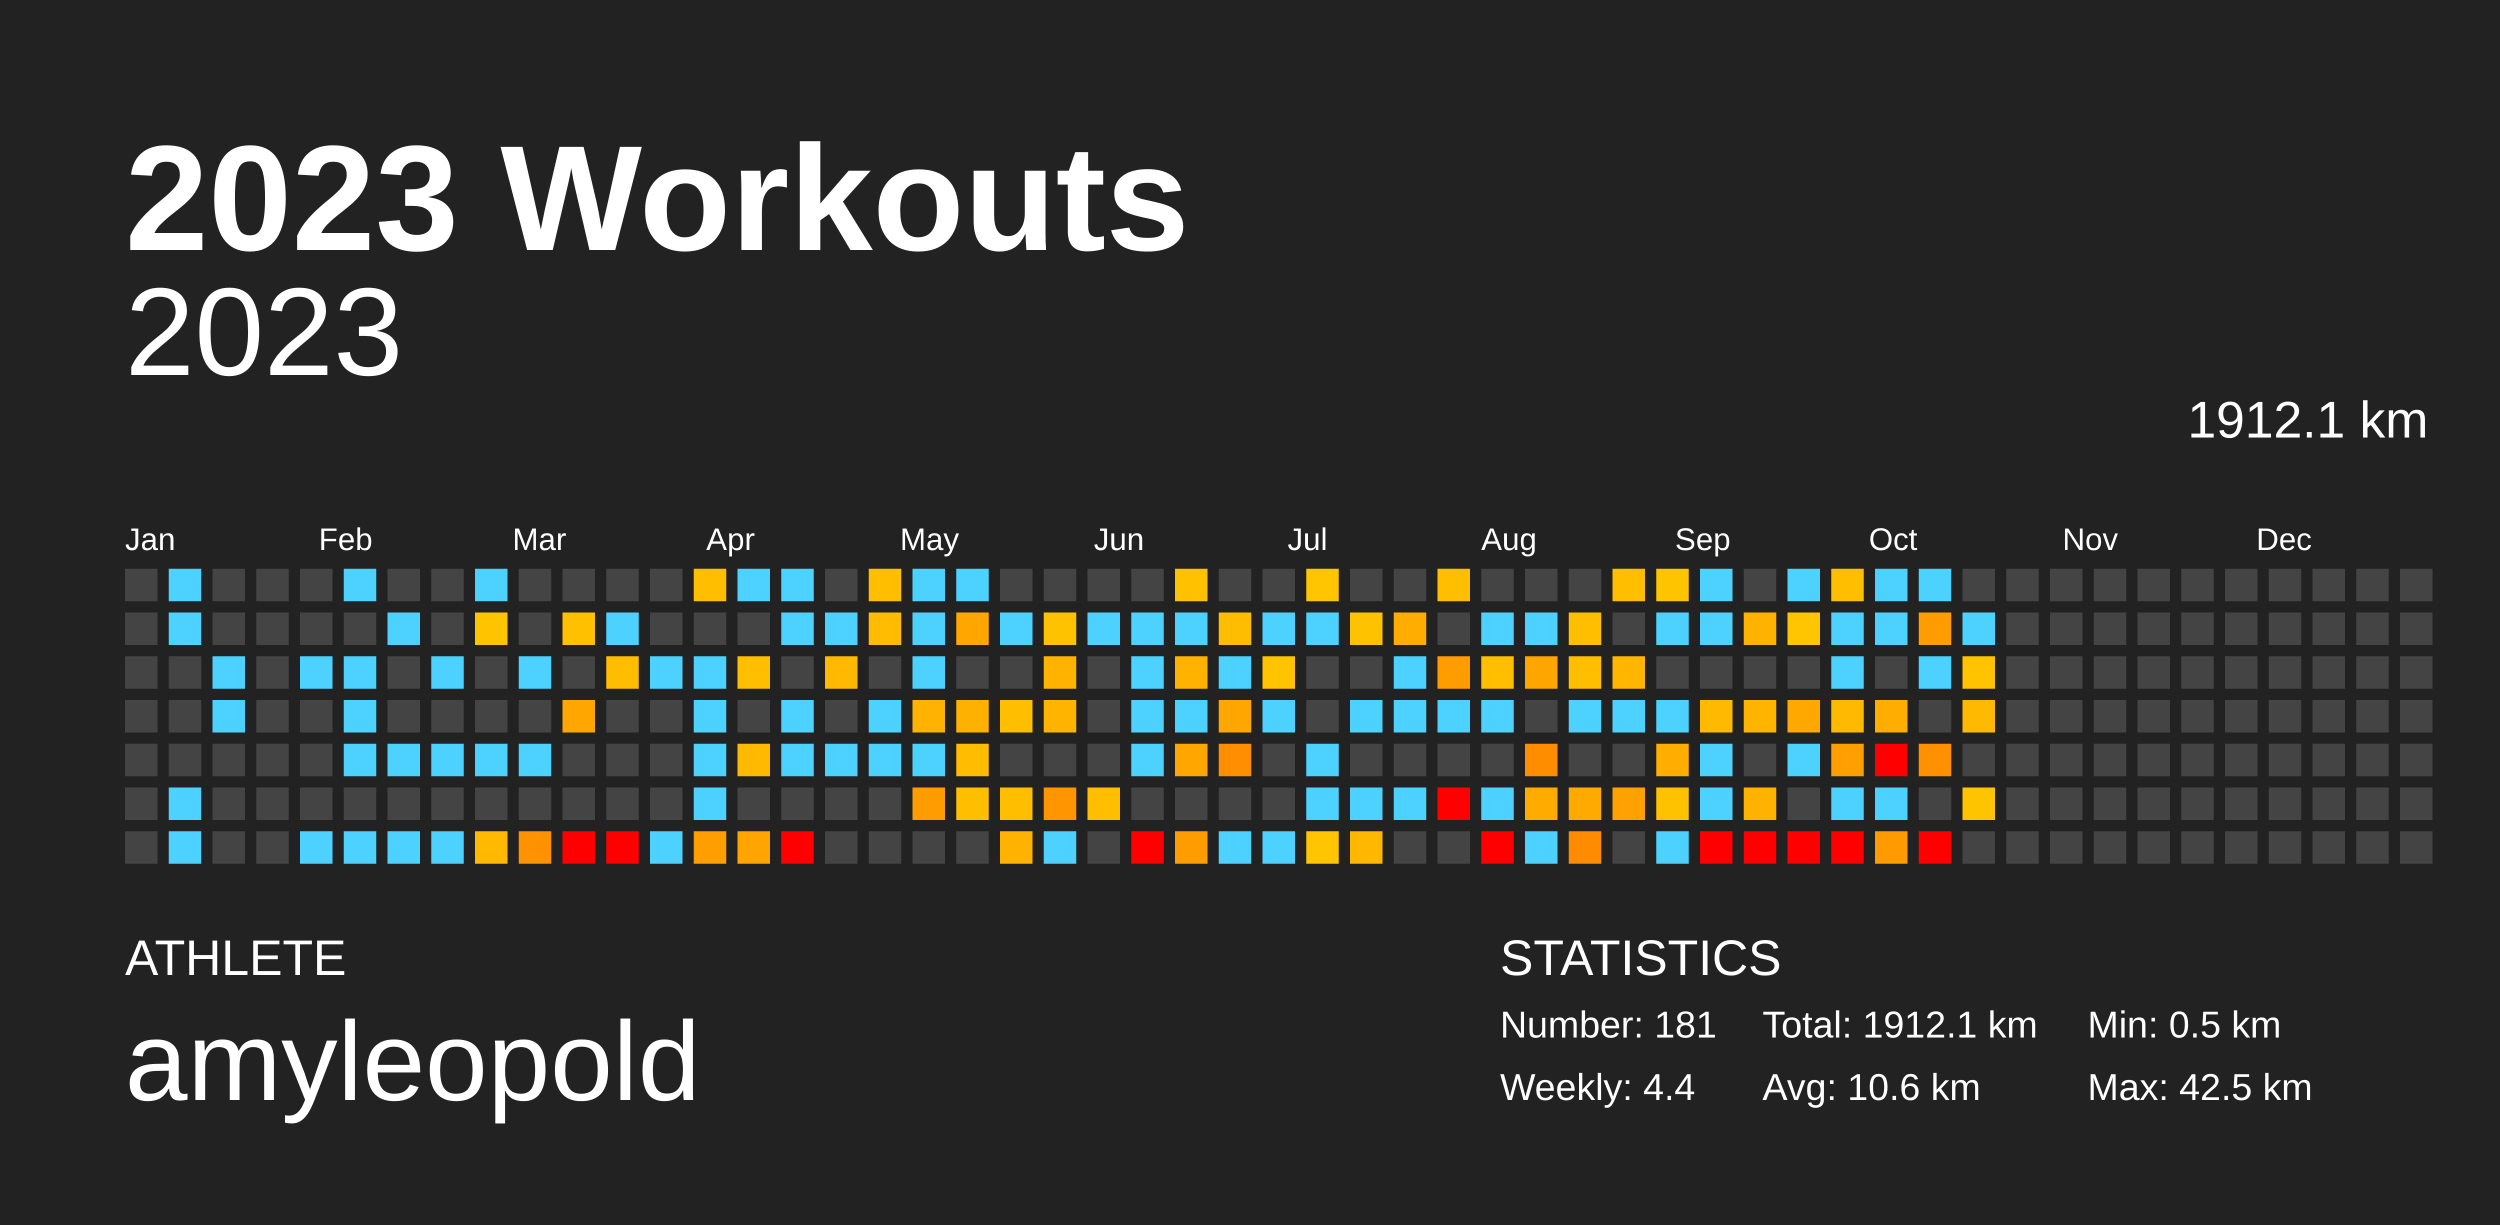
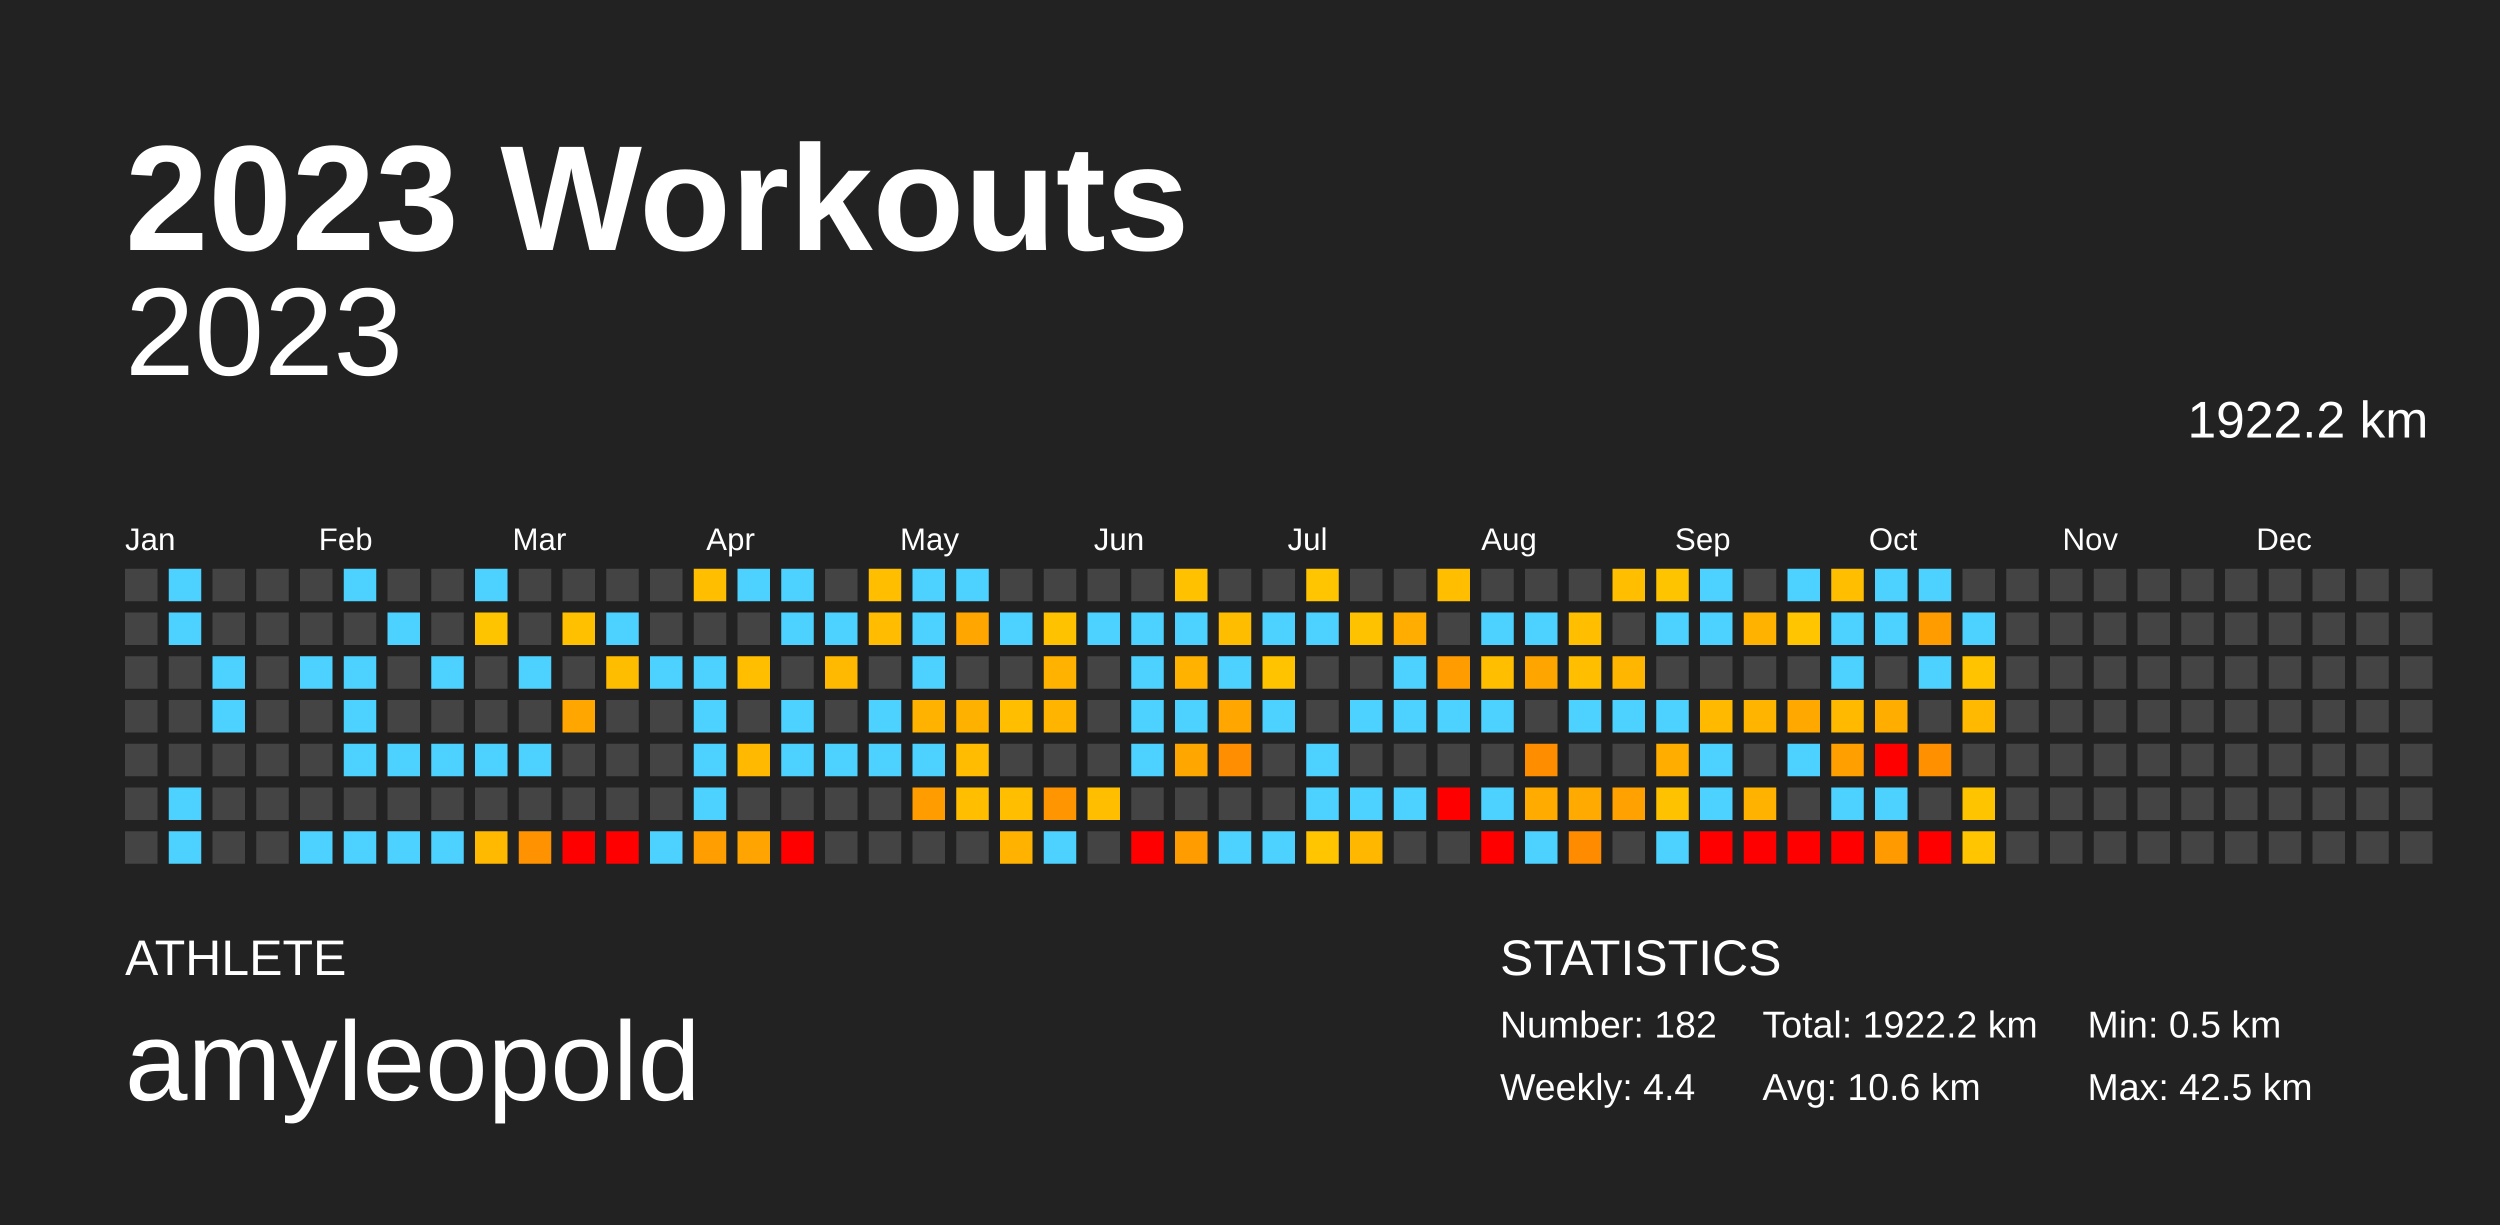
<svg xmlns="http://www.w3.org/2000/svg" baseProfile="full" height="98mm" version="1.1" viewBox="0,0,200,98" width="200mm">
  <defs />
  <rect fill="#222222" height="98" width="200" x="0" y="0" />
  <text fill="#FFFFFF" style="font-size:12px; font-family:Arial; font-weight:bold;" x="10" y="20">2023 Workouts</text>
  <text fill="#FFFFFF" style="font-size:4px; font-family:Arial" x="10" y="78">ATHLETE</text>
  <text fill="#FFFFFF" style="font-size:9px; font-family:Arial" x="10" y="88">amyleopold</text>
  <text fill="#FFFFFF" style="font-size:4px; font-family:Arial" x="120" y="78">STATISTICS</text>
-   <text fill="#FFFFFF" style="font-size:3px; font-family:Arial" x="120" y="83">Number: 181</text>
+   <text fill="#FFFFFF" style="font-size:3px; font-family:Arial" x="120" y="83">Number: 182</text>
  <text fill="#FFFFFF" style="font-size:3px; font-family:Arial" x="120" y="88">Weekly: 4.4</text>
-   <text fill="#FFFFFF" style="font-size:3px; font-family:Arial" x="141" y="83">Total: 1912.1 km</text>
+   <text fill="#FFFFFF" style="font-size:3px; font-family:Arial" x="141" y="83">Total: 1922.2 km</text>
  <text fill="#FFFFFF" style="font-size:3px; font-family:Arial" x="141" y="88">Avg: 10.6 km</text>
  <text fill="#FFFFFF" style="font-size:3px; font-family:Arial" x="167" y="83">Min: 0.5 km</text>
  <text fill="#FFFFFF" style="font-size:3px; font-family:Arial" x="167" y="88">Max: 42.5 km</text>
  <text alignment-baseline="hanging" fill="#FFFFFF" style="font-size:10.0px; font-family:Arial;" x="10" y="30">2023</text>
-   <text alignment-baseline="hanging" fill="#FFFFFF" style="font-size:4.125px; font-family:Arial;" x="175" y="35">1912.1 km</text>
+   <text alignment-baseline="hanging" fill="#FFFFFF" style="font-size:4.125px; font-family:Arial;" x="175" y="35">1922.2 km</text>
  <text fill="#FFFFFF" style="font-size:2.5px; font-family:Arial" x="10.0" y="44">Jan</text>
  <text fill="#FFFFFF" style="font-size:2.5px; font-family:Arial" x="25.5" y="44">Feb</text>
  <text fill="#FFFFFF" style="font-size:2.5px; font-family:Arial" x="41.0" y="44">Mar</text>
  <text fill="#FFFFFF" style="font-size:2.5px; font-family:Arial" x="56.5" y="44">Apr</text>
  <text fill="#FFFFFF" style="font-size:2.5px; font-family:Arial" x="72.0" y="44">May</text>
  <text fill="#FFFFFF" style="font-size:2.5px; font-family:Arial" x="87.5" y="44">Jun</text>
  <text fill="#FFFFFF" style="font-size:2.5px; font-family:Arial" x="103.0" y="44">Jul</text>
  <text fill="#FFFFFF" style="font-size:2.5px; font-family:Arial" x="118.5" y="44">Aug</text>
  <text fill="#FFFFFF" style="font-size:2.5px; font-family:Arial" x="134.0" y="44">Sep</text>
  <text fill="#FFFFFF" style="font-size:2.5px; font-family:Arial" x="149.5" y="44">Oct</text>
  <text fill="#FFFFFF" style="font-size:2.5px; font-family:Arial" x="165.0" y="44">Nov</text>
  <text fill="#FFFFFF" style="font-size:2.5px; font-family:Arial" x="180.5" y="44">Dec</text>
  <rect fill="#444444" height="2.6" width="2.6" x="10.0" y="45.5" />
  <rect fill="#444444" height="2.6" width="2.6" x="10.0" y="49.0" />
  <rect fill="#444444" height="2.6" width="2.6" x="10.0" y="52.5" />
  <rect fill="#444444" height="2.6" width="2.6" x="10.0" y="56.0" />
  <rect fill="#444444" height="2.6" width="2.6" x="10.0" y="59.5" />
  <rect fill="#444444" height="2.6" width="2.6" x="10.0" y="63.0" />
  <rect fill="#444444" height="2.6" width="2.6" x="10.0" y="66.5" />
  <rect fill="#4dd2ff" height="2.6" width="2.6" x="13.5" y="45.5" />
  <rect fill="#4dd2ff" height="2.6" width="2.6" x="13.5" y="49.0" />
  <rect fill="#444444" height="2.6" width="2.6" x="13.5" y="52.5" />
  <rect fill="#444444" height="2.6" width="2.6" x="13.5" y="56.0" />
  <rect fill="#444444" height="2.6" width="2.6" x="13.5" y="59.5" />
  <rect fill="#4dd2ff" height="2.6" width="2.6" x="13.5" y="63.0" />
  <rect fill="#4dd2ff" height="2.6" width="2.6" x="13.5" y="66.5" />
  <rect fill="#444444" height="2.6" width="2.6" x="17.0" y="45.5" />
  <rect fill="#444444" height="2.6" width="2.6" x="17.0" y="49.0" />
  <rect fill="#4dd2ff" height="2.6" width="2.6" x="17.0" y="52.5" />
  <rect fill="#4dd2ff" height="2.6" width="2.6" x="17.0" y="56.0" />
  <rect fill="#444444" height="2.6" width="2.6" x="17.0" y="59.5" />
  <rect fill="#444444" height="2.6" width="2.6" x="17.0" y="63.0" />
  <rect fill="#444444" height="2.6" width="2.6" x="17.0" y="66.5" />
  <rect fill="#444444" height="2.6" width="2.6" x="20.5" y="45.5" />
  <rect fill="#444444" height="2.6" width="2.6" x="20.5" y="49.0" />
  <rect fill="#444444" height="2.6" width="2.6" x="20.5" y="52.5" />
  <rect fill="#444444" height="2.6" width="2.6" x="20.5" y="56.0" />
  <rect fill="#444444" height="2.6" width="2.6" x="20.5" y="59.5" />
  <rect fill="#444444" height="2.6" width="2.6" x="20.5" y="63.0" />
  <rect fill="#444444" height="2.6" width="2.6" x="20.5" y="66.5" />
  <rect fill="#444444" height="2.6" width="2.6" x="24.0" y="45.5" />
  <rect fill="#444444" height="2.6" width="2.6" x="24.0" y="49.0" />
  <rect fill="#4dd2ff" height="2.6" width="2.6" x="24.0" y="52.5" />
  <rect fill="#444444" height="2.6" width="2.6" x="24.0" y="56.0" />
  <rect fill="#444444" height="2.6" width="2.6" x="24.0" y="59.5" />
  <rect fill="#444444" height="2.6" width="2.6" x="24.0" y="63.0" />
  <rect fill="#4dd2ff" height="2.6" width="2.6" x="24.0" y="66.5" />
  <rect fill="#4dd2ff" height="2.6" width="2.6" x="27.5" y="45.5" />
  <rect fill="#444444" height="2.6" width="2.6" x="27.5" y="49.0" />
  <rect fill="#4dd2ff" height="2.6" width="2.6" x="27.5" y="52.5" />
  <rect fill="#4dd2ff" height="2.6" width="2.6" x="27.5" y="56.0" />
  <rect fill="#4dd2ff" height="2.6" width="2.6" x="27.5" y="59.5" />
  <rect fill="#444444" height="2.6" width="2.6" x="27.5" y="63.0" />
  <rect fill="#4dd2ff" height="2.6" width="2.6" x="27.5" y="66.5" />
  <rect fill="#444444" height="2.6" width="2.6" x="31.0" y="45.5" />
  <rect fill="#4dd2ff" height="2.6" width="2.6" x="31.0" y="49.0" />
  <rect fill="#444444" height="2.6" width="2.6" x="31.0" y="52.5" />
  <rect fill="#444444" height="2.6" width="2.6" x="31.0" y="56.0" />
  <rect fill="#4dd2ff" height="2.6" width="2.6" x="31.0" y="59.5" />
  <rect fill="#444444" height="2.6" width="2.6" x="31.0" y="63.0" />
  <rect fill="#4dd2ff" height="2.6" width="2.6" x="31.0" y="66.5" />
  <rect fill="#444444" height="2.6" width="2.6" x="34.5" y="45.5" />
  <rect fill="#444444" height="2.6" width="2.6" x="34.5" y="49.0" />
  <rect fill="#4dd2ff" height="2.6" width="2.6" x="34.5" y="52.5" />
  <rect fill="#444444" height="2.6" width="2.6" x="34.5" y="56.0" />
  <rect fill="#4dd2ff" height="2.6" width="2.6" x="34.5" y="59.5" />
  <rect fill="#444444" height="2.6" width="2.6" x="34.5" y="63.0" />
  <rect fill="#4dd2ff" height="2.6" width="2.6" x="34.5" y="66.5" />
  <rect fill="#4dd2ff" height="2.6" width="2.6" x="38.0" y="45.5" />
  <rect fill="#ffc400" height="2.6" width="2.6" x="38.0" y="49.0" />
  <rect fill="#444444" height="2.6" width="2.6" x="38.0" y="52.5" />
  <rect fill="#444444" height="2.6" width="2.6" x="38.0" y="56.0" />
  <rect fill="#4dd2ff" height="2.6" width="2.6" x="38.0" y="59.5" />
  <rect fill="#444444" height="2.6" width="2.6" x="38.0" y="63.0" />
  <rect fill="#ffb900" height="2.6" width="2.6" x="38.0" y="66.5" />
  <rect fill="#444444" height="2.6" width="2.6" x="41.5" y="45.5" />
  <rect fill="#444444" height="2.6" width="2.6" x="41.5" y="49.0" />
  <rect fill="#4dd2ff" height="2.6" width="2.6" x="41.5" y="52.5" />
  <rect fill="#444444" height="2.6" width="2.6" x="41.5" y="56.0" />
  <rect fill="#4dd2ff" height="2.6" width="2.6" x="41.5" y="59.5" />
  <rect fill="#444444" height="2.6" width="2.6" x="41.5" y="63.0" />
  <rect fill="#ff9200" height="2.6" width="2.6" x="41.5" y="66.5" />
  <rect fill="#444444" height="2.6" width="2.6" x="45.0" y="45.5" />
  <rect fill="#ffc000" height="2.6" width="2.6" x="45.0" y="49.0" />
  <rect fill="#444444" height="2.6" width="2.6" x="45.0" y="52.5" />
  <rect fill="#ffa700" height="2.6" width="2.6" x="45.0" y="56.0" />
  <rect fill="#444444" height="2.6" width="2.6" x="45.0" y="59.5" />
  <rect fill="#444444" height="2.6" width="2.6" x="45.0" y="63.0" />
  <rect fill="red" height="2.6" width="2.6" x="45.0" y="66.5" />
  <rect fill="#444444" height="2.6" width="2.6" x="48.5" y="45.5" />
  <rect fill="#4dd2ff" height="2.6" width="2.6" x="48.5" y="49.0" />
  <rect fill="#ffbd00" height="2.6" width="2.6" x="48.5" y="52.5" />
  <rect fill="#444444" height="2.6" width="2.6" x="48.5" y="56.0" />
  <rect fill="#444444" height="2.6" width="2.6" x="48.5" y="59.5" />
  <rect fill="#444444" height="2.6" width="2.6" x="48.5" y="63.0" />
  <rect fill="red" height="2.6" width="2.6" x="48.5" y="66.5" />
  <rect fill="#444444" height="2.6" width="2.6" x="52.0" y="45.5" />
  <rect fill="#444444" height="2.6" width="2.6" x="52.0" y="49.0" />
  <rect fill="#4dd2ff" height="2.6" width="2.6" x="52.0" y="52.5" />
  <rect fill="#444444" height="2.6" width="2.6" x="52.0" y="56.0" />
  <rect fill="#444444" height="2.6" width="2.6" x="52.0" y="59.5" />
  <rect fill="#444444" height="2.6" width="2.6" x="52.0" y="63.0" />
  <rect fill="#4dd2ff" height="2.6" width="2.6" x="52.0" y="66.5" />
  <rect fill="#ffbf00" height="2.6" width="2.6" x="55.5" y="45.5" />
  <rect fill="#444444" height="2.6" width="2.6" x="55.5" y="49.0" />
  <rect fill="#4dd2ff" height="2.6" width="2.6" x="55.5" y="52.5" />
  <rect fill="#4dd2ff" height="2.6" width="2.6" x="55.5" y="56.0" />
  <rect fill="#4dd2ff" height="2.6" width="2.6" x="55.5" y="59.5" />
  <rect fill="#4dd2ff" height="2.6" width="2.6" x="55.5" y="63.0" />
  <rect fill="#ff9e00" height="2.6" width="2.6" x="55.5" y="66.5" />
  <rect fill="#4dd2ff" height="2.6" width="2.6" x="59.0" y="45.5" />
  <rect fill="#444444" height="2.6" width="2.6" x="59.0" y="49.0" />
  <rect fill="#ffbf00" height="2.6" width="2.6" x="59.0" y="52.5" />
  <rect fill="#444444" height="2.6" width="2.6" x="59.0" y="56.0" />
  <rect fill="#ffb900" height="2.6" width="2.6" x="59.0" y="59.5" />
  <rect fill="#444444" height="2.6" width="2.6" x="59.0" y="63.0" />
  <rect fill="#ffa400" height="2.6" width="2.6" x="59.0" y="66.5" />
  <rect fill="#4dd2ff" height="2.6" width="2.6" x="62.5" y="45.5" />
  <rect fill="#4dd2ff" height="2.6" width="2.6" x="62.5" y="49.0" />
  <rect fill="#444444" height="2.6" width="2.6" x="62.5" y="52.5" />
  <rect fill="#4dd2ff" height="2.6" width="2.6" x="62.5" y="56.0" />
  <rect fill="#4dd2ff" height="2.6" width="2.6" x="62.5" y="59.5" />
  <rect fill="#444444" height="2.6" width="2.6" x="62.5" y="63.0" />
  <rect fill="red" height="2.6" width="2.6" x="62.5" y="66.5" />
  <rect fill="#444444" height="2.6" width="2.6" x="66.0" y="45.5" />
  <rect fill="#4dd2ff" height="2.6" width="2.6" x="66.0" y="49.0" />
  <rect fill="#ffb900" height="2.6" width="2.6" x="66.0" y="52.5" />
  <rect fill="#444444" height="2.6" width="2.6" x="66.0" y="56.0" />
  <rect fill="#4dd2ff" height="2.6" width="2.6" x="66.0" y="59.5" />
  <rect fill="#444444" height="2.6" width="2.6" x="66.0" y="63.0" />
  <rect fill="#444444" height="2.6" width="2.6" x="66.0" y="66.5" />
  <rect fill="#ffbf00" height="2.6" width="2.6" x="69.5" y="45.5" />
  <rect fill="#ffbc00" height="2.6" width="2.6" x="69.5" y="49.0" />
  <rect fill="#444444" height="2.6" width="2.6" x="69.5" y="52.5" />
  <rect fill="#4dd2ff" height="2.6" width="2.6" x="69.5" y="56.0" />
  <rect fill="#4dd2ff" height="2.6" width="2.6" x="69.5" y="59.5" />
  <rect fill="#444444" height="2.6" width="2.6" x="69.5" y="63.0" />
  <rect fill="#444444" height="2.6" width="2.6" x="69.5" y="66.5" />
  <rect fill="#4dd2ff" height="2.6" width="2.6" x="73.0" y="45.5" />
  <rect fill="#4dd2ff" height="2.6" width="2.6" x="73.0" y="49.0" />
  <rect fill="#4dd2ff" height="2.6" width="2.6" x="73.0" y="52.5" />
  <rect fill="#ffb300" height="2.6" width="2.6" x="73.0" y="56.0" />
  <rect fill="#4dd2ff" height="2.6" width="2.6" x="73.0" y="59.5" />
  <rect fill="#ff9c00" height="2.6" width="2.6" x="73.0" y="63.0" />
  <rect fill="#444444" height="2.6" width="2.6" x="73.0" y="66.5" />
  <rect fill="#4dd2ff" height="2.6" width="2.6" x="76.5" y="45.5" />
  <rect fill="#ffa700" height="2.6" width="2.6" x="76.5" y="49.0" />
  <rect fill="#444444" height="2.6" width="2.6" x="76.5" y="52.5" />
  <rect fill="#ffb100" height="2.6" width="2.6" x="76.5" y="56.0" />
  <rect fill="#ffbc00" height="2.6" width="2.6" x="76.5" y="59.5" />
  <rect fill="#ffbf00" height="2.6" width="2.6" x="76.5" y="63.0" />
  <rect fill="#444444" height="2.6" width="2.6" x="76.5" y="66.5" />
  <rect fill="#444444" height="2.6" width="2.6" x="80.0" y="45.5" />
  <rect fill="#4dd2ff" height="2.6" width="2.6" x="80.0" y="49.0" />
  <rect fill="#444444" height="2.6" width="2.6" x="80.0" y="52.5" />
  <rect fill="#ffbf00" height="2.6" width="2.6" x="80.0" y="56.0" />
  <rect fill="#444444" height="2.6" width="2.6" x="80.0" y="59.5" />
  <rect fill="#ffbe00" height="2.6" width="2.6" x="80.0" y="63.0" />
  <rect fill="#ffb300" height="2.6" width="2.6" x="80.0" y="66.5" />
  <rect fill="#444444" height="2.6" width="2.6" x="83.5" y="45.5" />
  <rect fill="#ffc200" height="2.6" width="2.6" x="83.5" y="49.0" />
  <rect fill="#ffb300" height="2.6" width="2.6" x="83.5" y="52.5" />
  <rect fill="#ffb500" height="2.6" width="2.6" x="83.5" y="56.0" />
  <rect fill="#444444" height="2.6" width="2.6" x="83.5" y="59.5" />
  <rect fill="#ff9500" height="2.6" width="2.6" x="83.5" y="63.0" />
  <rect fill="#4dd2ff" height="2.6" width="2.6" x="83.5" y="66.5" />
  <rect fill="#444444" height="2.6" width="2.6" x="87.0" y="45.5" />
  <rect fill="#4dd2ff" height="2.6" width="2.6" x="87.0" y="49.0" />
  <rect fill="#444444" height="2.6" width="2.6" x="87.0" y="52.5" />
  <rect fill="#444444" height="2.6" width="2.6" x="87.0" y="56.0" />
  <rect fill="#444444" height="2.6" width="2.6" x="87.0" y="59.5" />
  <rect fill="#ffbe00" height="2.6" width="2.6" x="87.0" y="63.0" />
  <rect fill="#444444" height="2.6" width="2.6" x="87.0" y="66.5" />
  <rect fill="#444444" height="2.6" width="2.6" x="90.5" y="45.5" />
  <rect fill="#4dd2ff" height="2.6" width="2.6" x="90.5" y="49.0" />
  <rect fill="#4dd2ff" height="2.6" width="2.6" x="90.5" y="52.5" />
  <rect fill="#4dd2ff" height="2.6" width="2.6" x="90.5" y="56.0" />
  <rect fill="#4dd2ff" height="2.6" width="2.6" x="90.5" y="59.5" />
  <rect fill="#444444" height="2.6" width="2.6" x="90.5" y="63.0" />
  <rect fill="red" height="2.6" width="2.6" x="90.5" y="66.5" />
  <rect fill="#ffc100" height="2.6" width="2.6" x="94.0" y="45.5" />
  <rect fill="#4dd2ff" height="2.6" width="2.6" x="94.0" y="49.0" />
  <rect fill="#ffb300" height="2.6" width="2.6" x="94.0" y="52.5" />
  <rect fill="#4dd2ff" height="2.6" width="2.6" x="94.0" y="56.0" />
  <rect fill="#ffa700" height="2.6" width="2.6" x="94.0" y="59.5" />
  <rect fill="#444444" height="2.6" width="2.6" x="94.0" y="63.0" />
  <rect fill="#ff9d00" height="2.6" width="2.6" x="94.0" y="66.5" />
  <rect fill="#444444" height="2.6" width="2.6" x="97.5" y="45.5" />
  <rect fill="#ffbd00" height="2.6" width="2.6" x="97.5" y="49.0" />
  <rect fill="#4dd2ff" height="2.6" width="2.6" x="97.5" y="52.5" />
  <rect fill="#ffa600" height="2.6" width="2.6" x="97.5" y="56.0" />
  <rect fill="#ff8f00" height="2.6" width="2.6" x="97.5" y="59.5" />
  <rect fill="#444444" height="2.6" width="2.6" x="97.5" y="63.0" />
  <rect fill="#4dd2ff" height="2.6" width="2.6" x="97.5" y="66.5" />
  <rect fill="#444444" height="2.6" width="2.6" x="101.0" y="45.5" />
  <rect fill="#4dd2ff" height="2.6" width="2.6" x="101.0" y="49.0" />
  <rect fill="#ffc300" height="2.6" width="2.6" x="101.0" y="52.5" />
  <rect fill="#4dd2ff" height="2.6" width="2.6" x="101.0" y="56.0" />
  <rect fill="#444444" height="2.6" width="2.6" x="101.0" y="59.5" />
  <rect fill="#444444" height="2.6" width="2.6" x="101.0" y="63.0" />
  <rect fill="#4dd2ff" height="2.6" width="2.6" x="101.0" y="66.5" />
  <rect fill="#ffc500" height="2.6" width="2.6" x="104.5" y="45.5" />
  <rect fill="#4dd2ff" height="2.6" width="2.6" x="104.5" y="49.0" />
  <rect fill="#444444" height="2.6" width="2.6" x="104.5" y="52.5" />
  <rect fill="#444444" height="2.6" width="2.6" x="104.5" y="56.0" />
  <rect fill="#4dd2ff" height="2.6" width="2.6" x="104.5" y="59.5" />
  <rect fill="#4dd2ff" height="2.6" width="2.6" x="104.5" y="63.0" />
  <rect fill="#ffc500" height="2.6" width="2.6" x="104.5" y="66.5" />
  <rect fill="#444444" height="2.6" width="2.6" x="108.0" y="45.5" />
  <rect fill="#ffc200" height="2.6" width="2.6" x="108.0" y="49.0" />
  <rect fill="#444444" height="2.6" width="2.6" x="108.0" y="52.5" />
  <rect fill="#4dd2ff" height="2.6" width="2.6" x="108.0" y="56.0" />
  <rect fill="#444444" height="2.6" width="2.6" x="108.0" y="59.5" />
  <rect fill="#4dd2ff" height="2.6" width="2.6" x="108.0" y="63.0" />
  <rect fill="#ffb700" height="2.6" width="2.6" x="108.0" y="66.5" />
  <rect fill="#444444" height="2.6" width="2.6" x="111.5" y="45.5" />
  <rect fill="#ffad00" height="2.6" width="2.6" x="111.5" y="49.0" />
  <rect fill="#4dd2ff" height="2.6" width="2.6" x="111.5" y="52.5" />
  <rect fill="#4dd2ff" height="2.6" width="2.6" x="111.5" y="56.0" />
  <rect fill="#444444" height="2.6" width="2.6" x="111.5" y="59.5" />
  <rect fill="#4dd2ff" height="2.6" width="2.6" x="111.5" y="63.0" />
  <rect fill="#444444" height="2.6" width="2.6" x="111.5" y="66.5" />
  <rect fill="#ffbf00" height="2.6" width="2.6" x="115.0" y="45.5" />
  <rect fill="#444444" height="2.6" width="2.6" x="115.0" y="49.0" />
  <rect fill="#ff9d00" height="2.6" width="2.6" x="115.0" y="52.5" />
  <rect fill="#4dd2ff" height="2.6" width="2.6" x="115.0" y="56.0" />
  <rect fill="#444444" height="2.6" width="2.6" x="115.0" y="59.5" />
  <rect fill="red" height="2.6" width="2.6" x="115.0" y="63.0" />
  <rect fill="#444444" height="2.6" width="2.6" x="115.0" y="66.5" />
  <rect fill="#444444" height="2.6" width="2.6" x="118.5" y="45.5" />
  <rect fill="#4dd2ff" height="2.6" width="2.6" x="118.5" y="49.0" />
  <rect fill="#ffbe00" height="2.6" width="2.6" x="118.5" y="52.5" />
  <rect fill="#4dd2ff" height="2.6" width="2.6" x="118.5" y="56.0" />
  <rect fill="#444444" height="2.6" width="2.6" x="118.5" y="59.5" />
  <rect fill="#4dd2ff" height="2.6" width="2.6" x="118.5" y="63.0" />
  <rect fill="red" height="2.6" width="2.6" x="118.5" y="66.5" />
  <rect fill="#444444" height="2.6" width="2.6" x="122.0" y="45.5" />
  <rect fill="#4dd2ff" height="2.6" width="2.6" x="122.0" y="49.0" />
  <rect fill="#ffa500" height="2.6" width="2.6" x="122.0" y="52.5" />
  <rect fill="#444444" height="2.6" width="2.6" x="122.0" y="56.0" />
  <rect fill="#ff8d00" height="2.6" width="2.6" x="122.0" y="59.5" />
  <rect fill="#ffab00" height="2.6" width="2.6" x="122.0" y="63.0" />
  <rect fill="#4dd2ff" height="2.6" width="2.6" x="122.0" y="66.5" />
  <rect fill="#444444" height="2.6" width="2.6" x="125.5" y="45.5" />
  <rect fill="#ffbe00" height="2.6" width="2.6" x="125.5" y="49.0" />
  <rect fill="#ffbf00" height="2.6" width="2.6" x="125.5" y="52.5" />
  <rect fill="#4dd2ff" height="2.6" width="2.6" x="125.5" y="56.0" />
  <rect fill="#444444" height="2.6" width="2.6" x="125.5" y="59.5" />
  <rect fill="#ffaa00" height="2.6" width="2.6" x="125.5" y="63.0" />
  <rect fill="#ff8c00" height="2.6" width="2.6" x="125.5" y="66.5" />
  <rect fill="#ffbe00" height="2.6" width="2.6" x="129.0" y="45.5" />
  <rect fill="#444444" height="2.6" width="2.6" x="129.0" y="49.0" />
  <rect fill="#ffb600" height="2.6" width="2.6" x="129.0" y="52.5" />
  <rect fill="#4dd2ff" height="2.6" width="2.6" x="129.0" y="56.0" />
  <rect fill="#444444" height="2.6" width="2.6" x="129.0" y="59.5" />
  <rect fill="#ffa100" height="2.6" width="2.6" x="129.0" y="63.0" />
  <rect fill="#444444" height="2.6" width="2.6" x="129.0" y="66.5" />
  <rect fill="#ffc400" height="2.6" width="2.6" x="132.5" y="45.5" />
  <rect fill="#4dd2ff" height="2.6" width="2.6" x="132.5" y="49.0" />
  <rect fill="#444444" height="2.6" width="2.6" x="132.5" y="52.5" />
  <rect fill="#4dd2ff" height="2.6" width="2.6" x="132.5" y="56.0" />
  <rect fill="#ffae00" height="2.6" width="2.6" x="132.5" y="59.5" />
  <rect fill="#ffc200" height="2.6" width="2.6" x="132.5" y="63.0" />
  <rect fill="#4dd2ff" height="2.6" width="2.6" x="132.5" y="66.5" />
  <rect fill="#4dd2ff" height="2.6" width="2.6" x="136.0" y="45.5" />
  <rect fill="#4dd2ff" height="2.6" width="2.6" x="136.0" y="49.0" />
  <rect fill="#444444" height="2.6" width="2.6" x="136.0" y="52.5" />
  <rect fill="#ffba00" height="2.6" width="2.6" x="136.0" y="56.0" />
  <rect fill="#4dd2ff" height="2.6" width="2.6" x="136.0" y="59.5" />
  <rect fill="#4dd2ff" height="2.6" width="2.6" x="136.0" y="63.0" />
  <rect fill="red" height="2.6" width="2.6" x="136.0" y="66.5" />
  <rect fill="#444444" height="2.6" width="2.6" x="139.5" y="45.5" />
  <rect fill="#ffb300" height="2.6" width="2.6" x="139.5" y="49.0" />
  <rect fill="#444444" height="2.6" width="2.6" x="139.5" y="52.5" />
  <rect fill="#ffb500" height="2.6" width="2.6" x="139.5" y="56.0" />
  <rect fill="#444444" height="2.6" width="2.6" x="139.5" y="59.5" />
  <rect fill="#ffb200" height="2.6" width="2.6" x="139.5" y="63.0" />
  <rect fill="red" height="2.6" width="2.6" x="139.5" y="66.5" />
  <rect fill="#4dd2ff" height="2.6" width="2.6" x="143.0" y="45.5" />
  <rect fill="#ffc500" height="2.6" width="2.6" x="143.0" y="49.0" />
  <rect fill="#444444" height="2.6" width="2.6" x="143.0" y="52.5" />
  <rect fill="#ffa800" height="2.6" width="2.6" x="143.0" y="56.0" />
  <rect fill="#4dd2ff" height="2.6" width="2.6" x="143.0" y="59.5" />
  <rect fill="#444444" height="2.6" width="2.6" x="143.0" y="63.0" />
  <rect fill="red" height="2.6" width="2.6" x="143.0" y="66.5" />
  <rect fill="#ffbf00" height="2.6" width="2.6" x="146.5" y="45.5" />
  <rect fill="#4dd2ff" height="2.6" width="2.6" x="146.5" y="49.0" />
  <rect fill="#4dd2ff" height="2.6" width="2.6" x="146.5" y="52.5" />
  <rect fill="#ffba00" height="2.6" width="2.6" x="146.5" y="56.0" />
  <rect fill="#ffa000" height="2.6" width="2.6" x="146.5" y="59.5" />
  <rect fill="#4dd2ff" height="2.6" width="2.6" x="146.5" y="63.0" />
  <rect fill="red" height="2.6" width="2.6" x="146.5" y="66.5" />
  <rect fill="#4dd2ff" height="2.6" width="2.6" x="150.0" y="45.5" />
  <rect fill="#4dd2ff" height="2.6" width="2.6" x="150.0" y="49.0" />
  <rect fill="#444444" height="2.6" width="2.6" x="150.0" y="52.5" />
  <rect fill="#ffae00" height="2.6" width="2.6" x="150.0" y="56.0" />
  <rect fill="red" height="2.6" width="2.6" x="150.0" y="59.5" />
  <rect fill="#4dd2ff" height="2.6" width="2.6" x="150.0" y="63.0" />
  <rect fill="#ff9b00" height="2.6" width="2.6" x="150.0" y="66.5" />
  <rect fill="#4dd2ff" height="2.6" width="2.6" x="153.5" y="45.5" />
  <rect fill="#ff9c00" height="2.6" width="2.6" x="153.5" y="49.0" />
  <rect fill="#4dd2ff" height="2.6" width="2.6" x="153.5" y="52.5" />
  <rect fill="#444444" height="2.6" width="2.6" x="153.5" y="56.0" />
  <rect fill="#ff9000" height="2.6" width="2.6" x="153.5" y="59.5" />
  <rect fill="#444444" height="2.6" width="2.6" x="153.5" y="63.0" />
  <rect fill="red" height="2.6" width="2.6" x="153.5" y="66.5" />
  <rect fill="#444444" height="2.6" width="2.6" x="157.0" y="45.5" />
  <rect fill="#4dd2ff" height="2.6" width="2.6" x="157.0" y="49.0" />
  <rect fill="#ffc300" height="2.6" width="2.6" x="157.0" y="52.5" />
  <rect fill="#ffb900" height="2.6" width="2.6" x="157.0" y="56.0" />
  <rect fill="#444444" height="2.6" width="2.6" x="157.0" y="59.5" />
  <rect fill="#ffc400" height="2.6" width="2.6" x="157.0" y="63.0" />
-   <rect fill="#444444" height="2.6" width="2.6" x="157.0" y="66.5" />
+   <rect fill="#ffc500" height="2.6" width="2.6" x="157.0" y="66.5" />
  <rect fill="#444444" height="2.6" width="2.6" x="160.5" y="45.5" />
  <rect fill="#444444" height="2.6" width="2.6" x="160.5" y="49.0" />
  <rect fill="#444444" height="2.6" width="2.6" x="160.5" y="52.5" />
  <rect fill="#444444" height="2.6" width="2.6" x="160.5" y="56.0" />
  <rect fill="#444444" height="2.6" width="2.6" x="160.5" y="59.5" />
  <rect fill="#444444" height="2.6" width="2.6" x="160.5" y="63.0" />
  <rect fill="#444444" height="2.6" width="2.6" x="160.5" y="66.5" />
  <rect fill="#444444" height="2.6" width="2.6" x="164.0" y="45.5" />
  <rect fill="#444444" height="2.6" width="2.6" x="164.0" y="49.0" />
  <rect fill="#444444" height="2.6" width="2.6" x="164.0" y="52.5" />
  <rect fill="#444444" height="2.6" width="2.6" x="164.0" y="56.0" />
  <rect fill="#444444" height="2.6" width="2.6" x="164.0" y="59.5" />
  <rect fill="#444444" height="2.6" width="2.6" x="164.0" y="63.0" />
  <rect fill="#444444" height="2.6" width="2.6" x="164.0" y="66.5" />
  <rect fill="#444444" height="2.6" width="2.6" x="167.5" y="45.5" />
  <rect fill="#444444" height="2.6" width="2.6" x="167.5" y="49.0" />
  <rect fill="#444444" height="2.6" width="2.6" x="167.5" y="52.5" />
  <rect fill="#444444" height="2.6" width="2.6" x="167.5" y="56.0" />
  <rect fill="#444444" height="2.6" width="2.6" x="167.5" y="59.5" />
  <rect fill="#444444" height="2.6" width="2.6" x="167.5" y="63.0" />
  <rect fill="#444444" height="2.6" width="2.6" x="167.5" y="66.5" />
  <rect fill="#444444" height="2.6" width="2.6" x="171.0" y="45.5" />
  <rect fill="#444444" height="2.6" width="2.6" x="171.0" y="49.0" />
  <rect fill="#444444" height="2.6" width="2.6" x="171.0" y="52.5" />
  <rect fill="#444444" height="2.6" width="2.6" x="171.0" y="56.0" />
  <rect fill="#444444" height="2.6" width="2.6" x="171.0" y="59.5" />
  <rect fill="#444444" height="2.6" width="2.6" x="171.0" y="63.0" />
  <rect fill="#444444" height="2.6" width="2.6" x="171.0" y="66.5" />
  <rect fill="#444444" height="2.6" width="2.6" x="174.5" y="45.5" />
  <rect fill="#444444" height="2.6" width="2.6" x="174.5" y="49.0" />
  <rect fill="#444444" height="2.6" width="2.6" x="174.5" y="52.5" />
  <rect fill="#444444" height="2.6" width="2.6" x="174.5" y="56.0" />
  <rect fill="#444444" height="2.6" width="2.6" x="174.5" y="59.5" />
  <rect fill="#444444" height="2.6" width="2.6" x="174.5" y="63.0" />
  <rect fill="#444444" height="2.6" width="2.6" x="174.5" y="66.5" />
  <rect fill="#444444" height="2.6" width="2.6" x="178.0" y="45.5" />
  <rect fill="#444444" height="2.6" width="2.6" x="178.0" y="49.0" />
  <rect fill="#444444" height="2.6" width="2.6" x="178.0" y="52.5" />
  <rect fill="#444444" height="2.6" width="2.6" x="178.0" y="56.0" />
  <rect fill="#444444" height="2.6" width="2.6" x="178.0" y="59.5" />
  <rect fill="#444444" height="2.6" width="2.6" x="178.0" y="63.0" />
  <rect fill="#444444" height="2.6" width="2.6" x="178.0" y="66.5" />
  <rect fill="#444444" height="2.6" width="2.6" x="181.5" y="45.5" />
  <rect fill="#444444" height="2.6" width="2.6" x="181.5" y="49.0" />
  <rect fill="#444444" height="2.6" width="2.6" x="181.5" y="52.5" />
  <rect fill="#444444" height="2.6" width="2.6" x="181.5" y="56.0" />
  <rect fill="#444444" height="2.6" width="2.6" x="181.5" y="59.5" />
  <rect fill="#444444" height="2.6" width="2.6" x="181.5" y="63.0" />
  <rect fill="#444444" height="2.6" width="2.6" x="181.5" y="66.5" />
  <rect fill="#444444" height="2.6" width="2.6" x="185.0" y="45.5" />
  <rect fill="#444444" height="2.6" width="2.6" x="185.0" y="49.0" />
  <rect fill="#444444" height="2.6" width="2.6" x="185.0" y="52.5" />
  <rect fill="#444444" height="2.6" width="2.6" x="185.0" y="56.0" />
  <rect fill="#444444" height="2.6" width="2.6" x="185.0" y="59.5" />
  <rect fill="#444444" height="2.6" width="2.6" x="185.0" y="63.0" />
  <rect fill="#444444" height="2.6" width="2.6" x="185.0" y="66.5" />
  <rect fill="#444444" height="2.6" width="2.6" x="188.5" y="45.5" />
  <rect fill="#444444" height="2.6" width="2.6" x="188.5" y="49.0" />
  <rect fill="#444444" height="2.6" width="2.6" x="188.5" y="52.5" />
  <rect fill="#444444" height="2.6" width="2.6" x="188.5" y="56.0" />
  <rect fill="#444444" height="2.6" width="2.6" x="188.5" y="59.5" />
  <rect fill="#444444" height="2.6" width="2.6" x="188.5" y="63.0" />
  <rect fill="#444444" height="2.6" width="2.6" x="188.5" y="66.5" />
  <rect fill="#444444" height="2.6" width="2.6" x="192.0" y="45.5" />
  <rect fill="#444444" height="2.6" width="2.6" x="192.0" y="49.0" />
  <rect fill="#444444" height="2.6" width="2.6" x="192.0" y="52.5" />
  <rect fill="#444444" height="2.6" width="2.6" x="192.0" y="56.0" />
  <rect fill="#444444" height="2.6" width="2.6" x="192.0" y="59.5" />
  <rect fill="#444444" height="2.6" width="2.6" x="192.0" y="63.0" />
  <rect fill="#444444" height="2.6" width="2.6" x="192.0" y="66.5" />
</svg>
